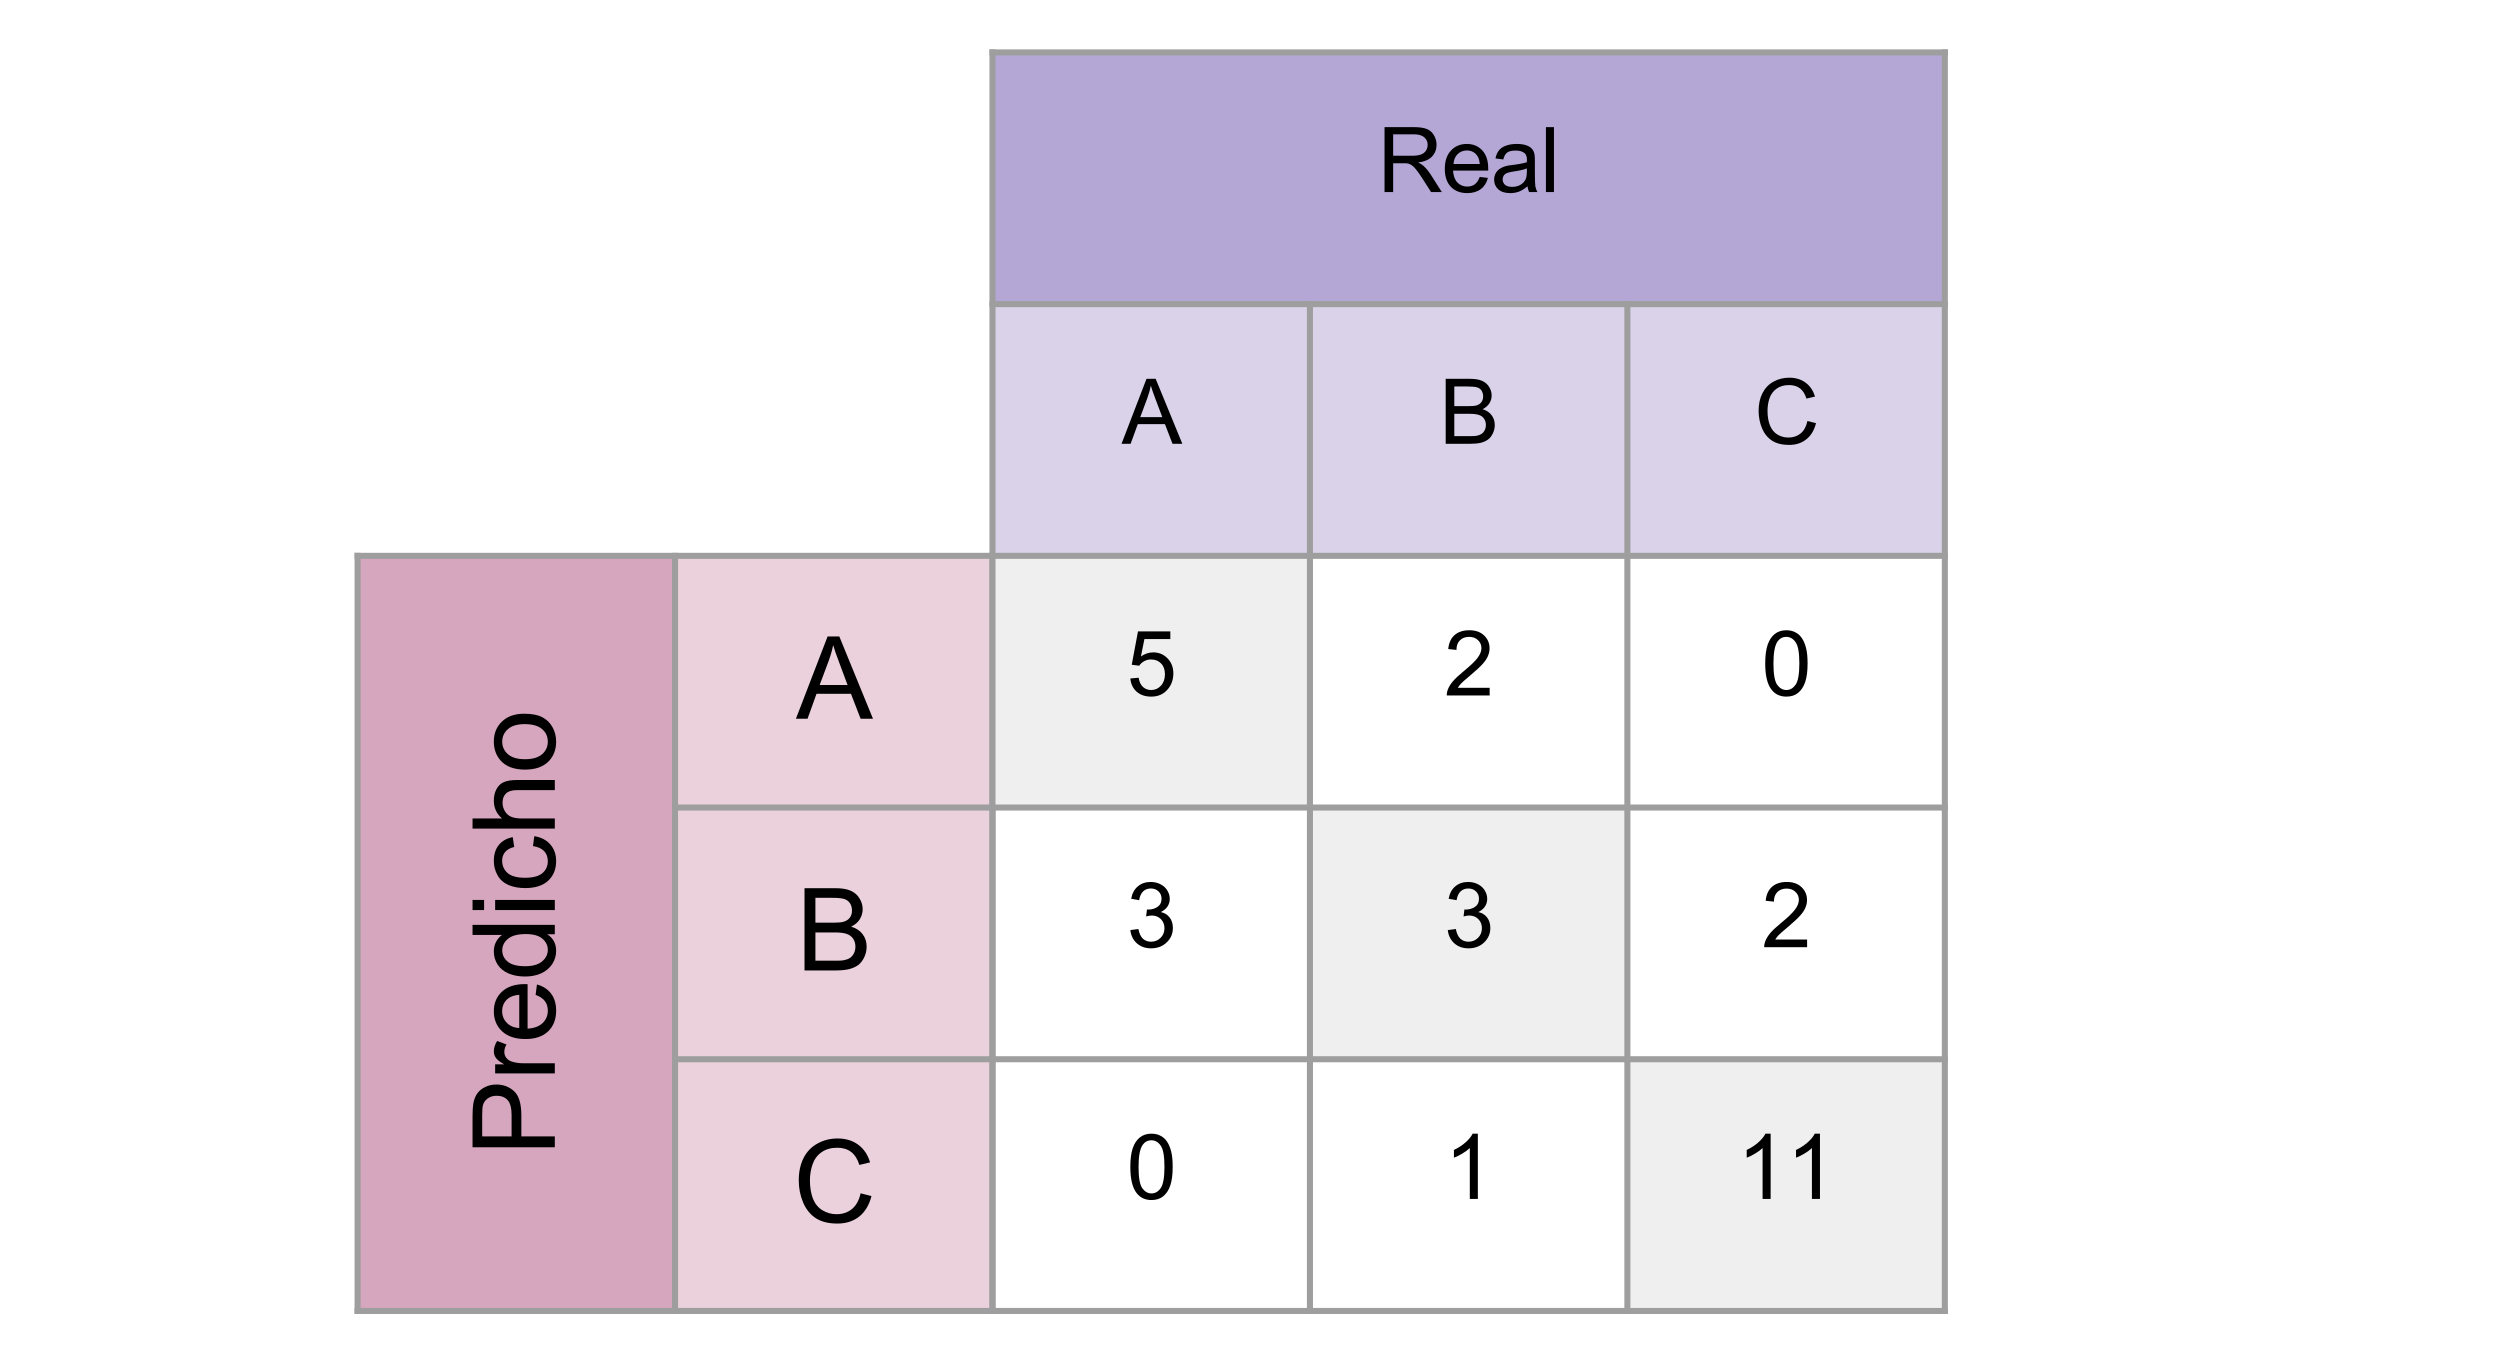
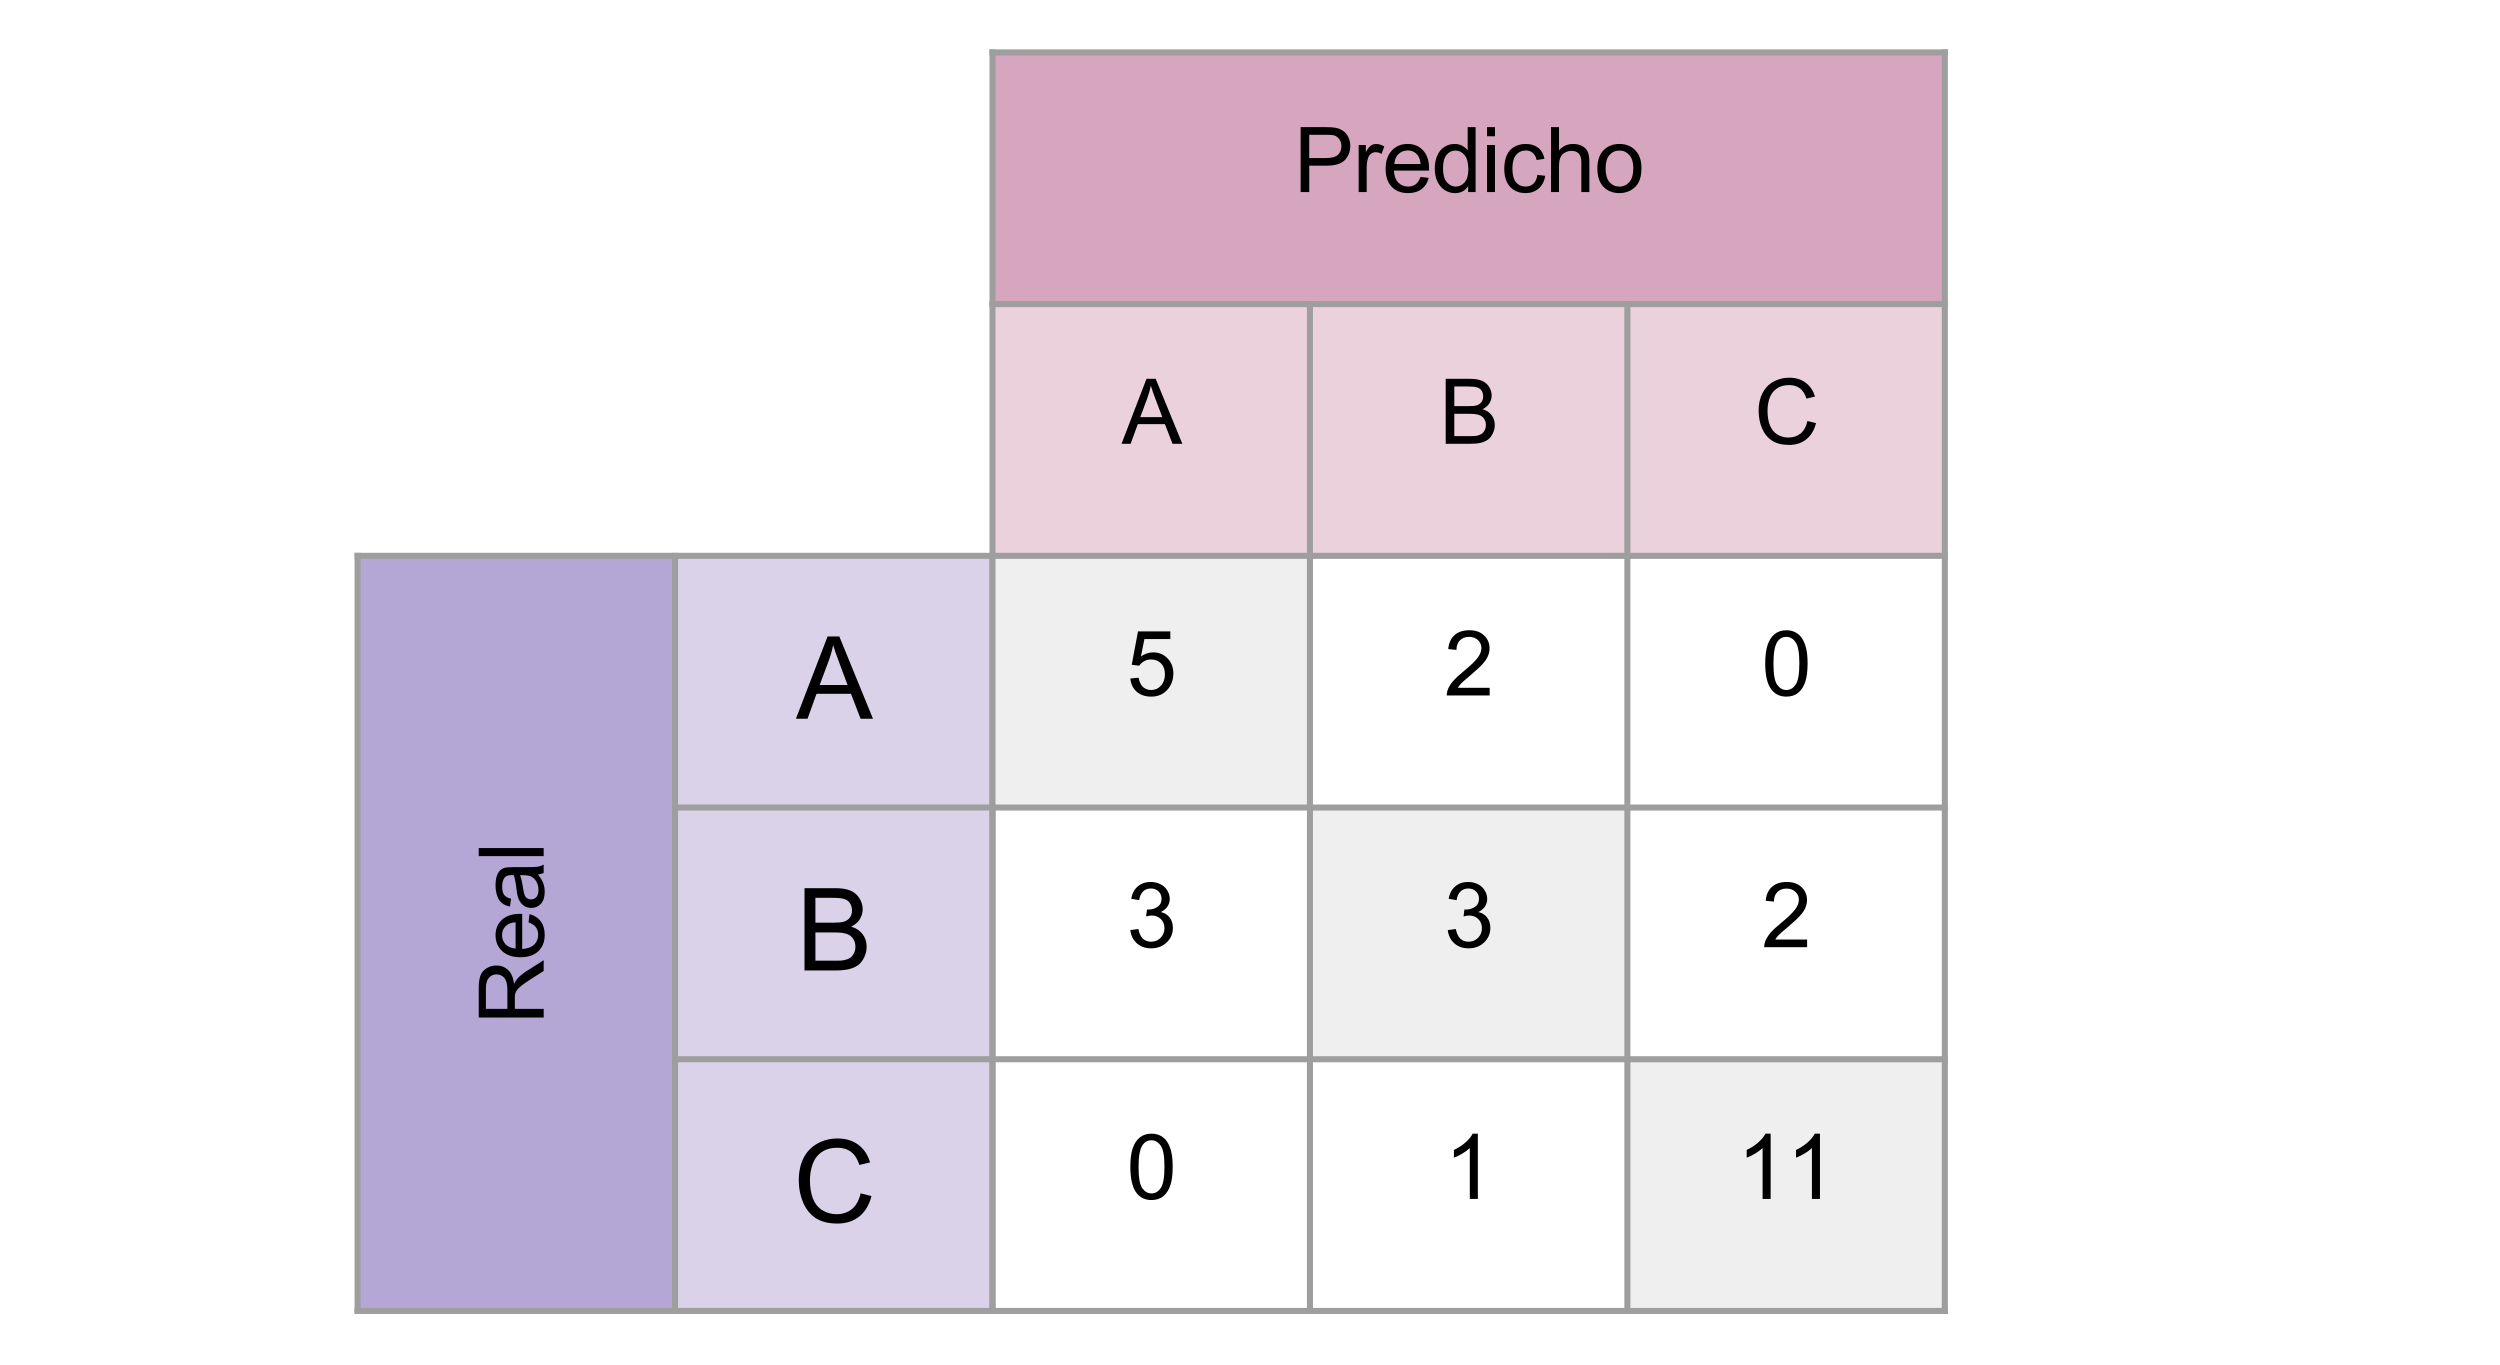
<svg xmlns="http://www.w3.org/2000/svg" version="1.1" viewBox="0.0 0.0 413.134 225.499" fill="none" stroke="none" stroke-linecap="square" stroke-miterlimit="10">
  <clipPath id="p.0">
    <path d="m0 0l413.134 0l0 225.499l-413.134 0l0 -225.499z" clip-rule="nonzero" />
  </clipPath>
  <g clip-path="url(#p.0)">
    <path fill="#000000" fill-opacity="0.0" d="m0 0l413.134 0l0 225.499l-413.134 0z" fill-rule="evenodd" />
-     <path shape-rendering="crispEdges" fill="#d5a6bd" d="m59.093 91.853l52.459 0l0 124.787l-52.459 0l0 -124.787z" fill-rule="nonzero" />
-     <path shape-rendering="crispEdges" fill="#ead1dc" d="m111.552 91.853l52.459 0l0 41.596l-52.459 0l0 -41.596z" fill-rule="nonzero" />
-     <path shape-rendering="crispEdges" fill="#ead1dc" d="m111.552 133.449l52.459 0l0 41.596l-52.459 0l0 -41.596z" fill-rule="nonzero" />
-     <path shape-rendering="crispEdges" fill="#ead1dc" d="m111.552 175.045l52.459 0l0 41.596l-52.459 0l0 -41.596z" fill-rule="nonzero" />
+     <path shape-rendering="crispEdges" fill="#b4a7d6" d="m59.093 91.853l52.459 0l0 124.787l-52.459 0l0 -124.787z" fill-rule="nonzero" />
+     <path shape-rendering="crispEdges" fill="#d9d2e9" d="m111.552 91.853l52.459 0l0 41.596l-52.459 0l0 -41.596z" fill-rule="nonzero" />
+     <path shape-rendering="crispEdges" fill="#d9d2e9" d="m111.552 133.449l52.459 0l0 41.596l-52.459 0l0 -41.596z" fill-rule="nonzero" />
+     <path shape-rendering="crispEdges" fill="#d9d2e9" d="m111.552 175.045l52.459 0l0 41.596l-52.459 0l0 -41.596z" fill-rule="nonzero" />
    <path stroke="#9e9e9e" stroke-width="1.0" stroke-linecap="butt" d="m59.093 91.354l0 125.785" fill-rule="nonzero" />
    <path stroke="#9e9e9e" stroke-width="1.0" stroke-linecap="butt" d="m111.552 91.354l0 125.785" fill-rule="nonzero" />
    <path stroke="#9e9e9e" stroke-width="1.0" stroke-linecap="butt" d="m164.012 91.354l0 125.785" fill-rule="nonzero" />
    <path stroke="#9e9e9e" stroke-width="1.0" stroke-linecap="butt" d="m58.594 91.853l105.916 0" fill-rule="nonzero" />
    <path stroke="#9e9e9e" stroke-width="1.0" stroke-linecap="butt" d="m111.054 133.449l53.457 0" fill-rule="nonzero" />
    <path stroke="#9e9e9e" stroke-width="1.0" stroke-linecap="butt" d="m111.054 175.045l53.457 0" fill-rule="nonzero" />
    <path stroke="#9e9e9e" stroke-width="1.0" stroke-linecap="butt" d="m58.594 216.64l105.916 0" fill-rule="nonzero" />
    <path fill="#000000" d="m131.529 118.773l5.234 -13.594l1.938 0l5.562 13.594l-2.047 0l-1.594 -4.125l-5.688 0l-1.484 4.125l-1.922 0zm3.922 -5.578l4.609 0l-1.406 -3.781q-0.656 -1.703 -0.969 -2.812q-0.266 1.312 -0.734 2.594l-1.5 4.0z" fill-rule="nonzero" />
    <path fill="#000000" d="m132.951 160.369l0 -13.594l5.109 0q1.547 0 2.484 0.406q0.953 0.406 1.484 1.266q0.531 0.859 0.531 1.797q0 0.875 -0.469 1.656q-0.469 0.766 -1.438 1.234q1.234 0.359 1.891 1.234q0.672 0.875 0.672 2.062q0 0.953 -0.406 1.781q-0.391 0.812 -0.984 1.266q-0.594 0.438 -1.5 0.672q-0.891 0.219 -2.188 0.219l-5.188 0zm1.797 -7.891l2.938 0q1.203 0 1.719 -0.156q0.688 -0.203 1.031 -0.672q0.359 -0.469 0.359 -1.188q0 -0.672 -0.328 -1.188q-0.328 -0.516 -0.938 -0.703q-0.594 -0.203 -2.062 -0.203l-2.719 0l0 4.109zm0 6.281l3.391 0q0.875 0 1.219 -0.062q0.625 -0.109 1.047 -0.359q0.422 -0.266 0.688 -0.766q0.266 -0.5 0.266 -1.141q0 -0.766 -0.391 -1.328q-0.391 -0.562 -1.078 -0.781q-0.688 -0.234 -1.984 -0.234l-3.156 0l0 4.672z" fill-rule="nonzero" />
    <path fill="#000000" d="m142.218 197.199l1.797 0.453q-0.562 2.219 -2.031 3.391q-1.469 1.156 -3.594 1.156q-2.203 0 -3.578 -0.891q-1.375 -0.906 -2.094 -2.594q-0.719 -1.703 -0.719 -3.656q0 -2.125 0.797 -3.703q0.812 -1.578 2.312 -2.391q1.5 -0.828 3.297 -0.828q2.047 0 3.438 1.047q1.391 1.031 1.938 2.906l-1.766 0.422q-0.469 -1.484 -1.375 -2.156q-0.906 -0.688 -2.266 -0.688q-1.562 0 -2.625 0.75q-1.047 0.75 -1.484 2.031q-0.422 1.266 -0.422 2.609q0 1.734 0.5 3.031q0.516 1.281 1.578 1.922q1.078 0.641 2.312 0.641q1.516 0 2.562 -0.859q1.047 -0.875 1.422 -2.594z" fill-rule="nonzero" />
-     <path shape-rendering="crispEdges" fill="#b4a7d6" d="m164.012 8.661l157.378 0l0 41.596l-157.378 0l0 -41.596z" fill-rule="nonzero" />
-     <path shape-rendering="crispEdges" fill="#d9d2e9" d="m164.012 50.257l52.459 0l0 41.596l-52.459 0l0 -41.596z" fill-rule="nonzero" />
-     <path shape-rendering="crispEdges" fill="#d9d2e9" d="m216.471 50.257l52.459 0l0 41.596l-52.459 0l0 -41.596z" fill-rule="nonzero" />
-     <path shape-rendering="crispEdges" fill="#d9d2e9" d="m268.93 50.257l52.459 0l0 41.596l-52.459 0l0 -41.596z" fill-rule="nonzero" />
+     <path shape-rendering="crispEdges" fill="#d5a6bd" d="m164.012 8.661l157.378 0l0 41.596l-157.378 0l0 -41.596z" fill-rule="nonzero" />
+     <path shape-rendering="crispEdges" fill="#ead1dc" d="m164.012 50.257l52.459 0l0 41.596l-52.459 0l0 -41.596z" fill-rule="nonzero" />
+     <path shape-rendering="crispEdges" fill="#ead1dc" d="m216.471 50.257l52.459 0l0 41.596l-52.459 0l0 -41.596z" fill-rule="nonzero" />
+     <path shape-rendering="crispEdges" fill="#ead1dc" d="m268.93 50.257l52.459 0l0 41.596l-52.459 0l0 -41.596z" fill-rule="nonzero" />
    <path shape-rendering="crispEdges" fill="#efefef" d="m164.012 91.853l52.459 0l0 41.596l-52.459 0l0 -41.596z" fill-rule="nonzero" />
    <path shape-rendering="crispEdges" fill="#efefef" d="m216.471 133.449l52.459 0l0 41.596l-52.459 0l0 -41.596z" fill-rule="nonzero" />
    <path shape-rendering="crispEdges" fill="#efefef" d="m268.93 175.045l52.459 0l0 41.596l-52.459 0l0 -41.596z" fill-rule="nonzero" />
    <path stroke="#9e9e9e" stroke-width="1.0" stroke-linecap="butt" d="m164.012 8.163l0 208.976" fill-rule="nonzero" />
    <path stroke="#9e9e9e" stroke-width="1.0" stroke-linecap="butt" d="m216.471 49.759l0 167.381" fill-rule="nonzero" />
    <path stroke="#9e9e9e" stroke-width="1.0" stroke-linecap="butt" d="m268.93 49.759l0 167.381" fill-rule="nonzero" />
    <path stroke="#9e9e9e" stroke-width="1.0" stroke-linecap="butt" d="m321.39 8.163l0 208.976" fill-rule="nonzero" />
    <path stroke="#9e9e9e" stroke-width="1.0" stroke-linecap="butt" d="m163.513 8.661l158.375 0" fill-rule="nonzero" />
    <path stroke="#9e9e9e" stroke-width="1.0" stroke-linecap="butt" d="m163.513 50.257l158.375 0" fill-rule="nonzero" />
    <path stroke="#9e9e9e" stroke-width="1.0" stroke-linecap="butt" d="m163.513 91.853l158.375 0" fill-rule="nonzero" />
    <path stroke="#9e9e9e" stroke-width="1.0" stroke-linecap="butt" d="m163.513 133.449l158.375 0" fill-rule="nonzero" />
    <path stroke="#9e9e9e" stroke-width="1.0" stroke-linecap="butt" d="m163.513 175.045l158.375 0" fill-rule="nonzero" />
    <path stroke="#9e9e9e" stroke-width="1.0" stroke-linecap="butt" d="m163.513 216.64l158.375 0" fill-rule="nonzero" />
-     <path fill="#000000" d="m228.801 31.741l0 -10.734l4.766 0q1.438 0 2.188 0.297q0.75 0.281 1.188 1.016q0.453 0.734 0.453 1.609q0 1.141 -0.75 1.938q-0.734 0.781 -2.281 0.984q0.562 0.281 0.859 0.547q0.625 0.562 1.188 1.422l1.859 2.922l-1.781 0l-1.422 -2.234q-0.625 -0.969 -1.031 -1.469q-0.406 -0.516 -0.719 -0.719q-0.312 -0.219 -0.641 -0.297q-0.25 -0.047 -0.797 -0.047l-1.656 0l0 4.766l-1.422 0zm1.422 -6.0l3.062 0q0.969 0 1.516 -0.203q0.562 -0.203 0.844 -0.641q0.281 -0.438 0.281 -0.969q0 -0.75 -0.562 -1.234q-0.547 -0.5 -1.734 -0.5l-3.406 0l0 3.547zm14.303 3.5l1.359 0.156q-0.312 1.203 -1.188 1.859q-0.875 0.656 -2.234 0.656q-1.703 0 -2.703 -1.047q-1.0 -1.047 -1.0 -2.953q0 -1.953 1.016 -3.031q1.016 -1.094 2.625 -1.094q1.562 0 2.547 1.062q0.984 1.062 0.984 2.984q0 0.125 0 0.359l-5.812 0q0.078 1.281 0.719 1.969q0.656 0.672 1.641 0.672q0.719 0 1.234 -0.375q0.516 -0.391 0.812 -1.219zm-4.328 -2.141l4.344 0q-0.094 -0.984 -0.5 -1.469q-0.625 -0.766 -1.625 -0.766q-0.922 0 -1.547 0.609q-0.609 0.609 -0.672 1.625zm12.229 3.688q-0.734 0.609 -1.406 0.875q-0.672 0.25 -1.453 0.25q-1.281 0 -1.969 -0.625q-0.688 -0.625 -0.688 -1.594q0 -0.578 0.25 -1.047q0.266 -0.469 0.688 -0.75q0.422 -0.297 0.953 -0.438q0.375 -0.109 1.172 -0.203q1.594 -0.188 2.344 -0.453q0.016 -0.266 0.016 -0.344q0 -0.812 -0.375 -1.141q-0.516 -0.438 -1.5 -0.438q-0.938 0 -1.391 0.328q-0.438 0.312 -0.641 1.141l-1.297 -0.172q0.172 -0.828 0.578 -1.328q0.406 -0.516 1.172 -0.781q0.766 -0.281 1.766 -0.281q1.0 0 1.609 0.234q0.625 0.234 0.922 0.594q0.297 0.344 0.406 0.891q0.062 0.344 0.062 1.219l0 1.75q0 1.844 0.078 2.328q0.094 0.484 0.344 0.938l-1.375 0q-0.203 -0.406 -0.266 -0.953zm-0.109 -2.953q-0.719 0.297 -2.156 0.5q-0.812 0.125 -1.156 0.266q-0.328 0.141 -0.516 0.422q-0.172 0.281 -0.172 0.625q0 0.531 0.391 0.891q0.406 0.344 1.172 0.344q0.766 0 1.359 -0.328q0.594 -0.344 0.875 -0.922q0.203 -0.438 0.203 -1.312l0 -0.484zm3.151 3.906l0 -10.734l1.328 0l0 10.734l-1.328 0z" fill-rule="nonzero" />
+     <path fill="#000000" d="m214.935 31.741l0 -10.734l4.047 0q1.078 0 1.641 0.094q0.781 0.141 1.312 0.516q0.547 0.359 0.875 1.031q0.328 0.656 0.328 1.469q0 1.359 -0.875 2.312q-0.875 0.953 -3.156 0.953l-2.75 0l0 4.359l-1.422 0zm1.422 -5.625l2.781 0q1.375 0 1.953 -0.516q0.578 -0.516 0.578 -1.453q0 -0.672 -0.344 -1.141q-0.344 -0.484 -0.891 -0.641q-0.359 -0.094 -1.328 -0.094l-2.75 0l0 3.844zm8.166 5.625l0 -7.781l1.188 0l0 1.188q0.453 -0.828 0.844 -1.094q0.391 -0.266 0.844 -0.266q0.672 0 1.359 0.422l-0.453 1.219q-0.484 -0.281 -0.969 -0.281q-0.438 0 -0.781 0.266q-0.344 0.25 -0.484 0.719q-0.219 0.703 -0.219 1.531l0 4.078l-1.328 0zm10.224 -2.5l1.359 0.156q-0.312 1.203 -1.188 1.859q-0.875 0.656 -2.234 0.656q-1.703 0 -2.703 -1.047q-1.0 -1.047 -1.0 -2.953q0 -1.953 1.016 -3.031q1.016 -1.094 2.625 -1.094q1.562 0 2.547 1.062q0.984 1.062 0.984 2.984q0 0.125 0 0.359l-5.812 0q0.078 1.281 0.719 1.969q0.656 0.672 1.641 0.672q0.719 0 1.234 -0.375q0.516 -0.391 0.812 -1.219zm-4.328 -2.141l4.344 0q-0.094 -0.984 -0.5 -1.469q-0.625 -0.766 -1.625 -0.766q-0.922 0 -1.547 0.609q-0.609 0.609 -0.672 1.625zm12.198 4.641l0 -0.984q-0.734 1.156 -2.172 1.156q-0.922 0 -1.703 -0.5q-0.781 -0.516 -1.219 -1.438q-0.422 -0.922 -0.422 -2.109q0 -1.172 0.391 -2.109q0.391 -0.953 1.156 -1.453q0.781 -0.516 1.734 -0.516q0.703 0 1.25 0.297q0.562 0.297 0.906 0.766l0 -3.844l1.312 0l0 10.734l-1.234 0zm-4.156 -3.875q0 1.484 0.625 2.234q0.625 0.734 1.484 0.734q0.859 0 1.469 -0.703q0.609 -0.719 0.609 -2.156q0 -1.609 -0.625 -2.344q-0.609 -0.75 -1.516 -0.75q-0.875 0 -1.469 0.719q-0.578 0.719 -0.578 2.266zm7.276 -5.344l0 -1.516l1.312 0l0 1.516l-1.312 0zm0 9.219l0 -7.781l1.312 0l0 7.781l-1.312 0zm8.319 -2.844l1.297 0.156q-0.203 1.344 -1.094 2.109q-0.875 0.75 -2.141 0.75q-1.594 0 -2.562 -1.031q-0.969 -1.047 -0.969 -3.0q0 -1.266 0.406 -2.203q0.422 -0.953 1.266 -1.422q0.859 -0.469 1.859 -0.469q1.266 0 2.078 0.641q0.812 0.641 1.031 1.812l-1.281 0.203q-0.188 -0.781 -0.656 -1.172q-0.453 -0.406 -1.109 -0.406q-1.0 0 -1.625 0.719q-0.625 0.719 -0.625 2.266q0 1.562 0.594 2.281q0.609 0.703 1.578 0.703q0.781 0 1.297 -0.469q0.516 -0.484 0.656 -1.469zm2.25 2.844l0 -10.734l1.328 0l0 3.844q0.922 -1.062 2.328 -1.062q0.859 0 1.5 0.344q0.641 0.344 0.906 0.938q0.281 0.594 0.281 1.75l0 4.922l-1.328 0l0 -4.922q0 -1.0 -0.422 -1.438q-0.422 -0.453 -1.219 -0.453q-0.578 0 -1.094 0.297q-0.516 0.297 -0.734 0.828q-0.219 0.516 -0.219 1.438l0 4.25l-1.328 0zm7.667 -3.891q0 -2.156 1.203 -3.203q1.0 -0.859 2.438 -0.859q1.609 0 2.625 1.047q1.016 1.047 1.016 2.906q0 1.5 -0.453 2.359q-0.438 0.859 -1.312 1.344q-0.859 0.469 -1.875 0.469q-1.625 0 -2.641 -1.047q-1.0 -1.047 -1.0 -3.016zm1.359 0q0 1.5 0.641 2.25q0.656 0.734 1.641 0.734q0.984 0 1.641 -0.75q0.656 -0.75 0.656 -2.281q0 -1.438 -0.656 -2.172q-0.656 -0.75 -1.641 -0.75q-0.984 0 -1.641 0.734q-0.641 0.734 -0.641 2.234z" fill-rule="nonzero" />
    <path fill="#000000" d="m185.338 73.337l4.125 -10.734l1.516 0l4.406 10.734l-1.625 0l-1.25 -3.25l-4.484 0l-1.188 3.25l-1.5 0zm3.094 -4.406l3.641 0l-1.125 -2.984q-0.516 -1.344 -0.766 -2.219q-0.203 1.031 -0.578 2.047l-1.172 3.156z" fill-rule="nonzero" />
    <path fill="#000000" d="m238.907 73.337l0 -10.734l4.031 0q1.234 0 1.969 0.328q0.75 0.328 1.172 1.0q0.422 0.672 0.422 1.422q0 0.688 -0.375 1.297q-0.375 0.594 -1.125 0.969q0.969 0.297 1.484 0.984q0.531 0.688 0.531 1.625q0 0.75 -0.328 1.406q-0.312 0.641 -0.781 1.0q-0.469 0.344 -1.172 0.531q-0.703 0.172 -1.734 0.172l-4.094 0zm1.422 -6.219l2.328 0q0.938 0 1.359 -0.125q0.531 -0.172 0.797 -0.547q0.281 -0.375 0.281 -0.938q0 -0.531 -0.25 -0.938q-0.25 -0.406 -0.734 -0.547q-0.469 -0.156 -1.625 -0.156l-2.156 0l0 3.25zm0 4.953l2.672 0q0.688 0 0.969 -0.047q0.5 -0.094 0.828 -0.297q0.328 -0.203 0.531 -0.594q0.219 -0.391 0.219 -0.906q0 -0.609 -0.312 -1.047q-0.297 -0.438 -0.844 -0.609q-0.547 -0.188 -1.578 -0.188l-2.484 0l0 3.688z" fill-rule="nonzero" />
    <path fill="#000000" d="m298.68 69.572l1.422 0.359q-0.438 1.75 -1.609 2.672q-1.156 0.922 -2.828 0.922q-1.734 0 -2.828 -0.703q-1.094 -0.719 -1.656 -2.047q-0.562 -1.344 -0.562 -2.891q0 -1.672 0.641 -2.922q0.641 -1.25 1.812 -1.891q1.188 -0.656 2.609 -0.656q1.609 0 2.703 0.828q1.109 0.812 1.547 2.297l-1.406 0.328q-0.375 -1.172 -1.094 -1.703q-0.703 -0.531 -1.781 -0.531q-1.234 0 -2.062 0.594q-0.828 0.594 -1.172 1.594q-0.328 1.0 -0.328 2.062q0 1.359 0.391 2.391q0.406 1.016 1.234 1.531q0.844 0.5 1.828 0.5q1.203 0 2.031 -0.688q0.828 -0.688 1.109 -2.047z" fill-rule="nonzero" />
    <path fill="#000000" d="m186.791 112.121l1.375 -0.125q0.156 1.016 0.719 1.531q0.562 0.5 1.359 0.5q0.953 0 1.609 -0.719q0.656 -0.719 0.656 -1.891q0 -1.141 -0.641 -1.781q-0.625 -0.656 -1.656 -0.656q-0.641 0 -1.156 0.297q-0.5 0.281 -0.797 0.734l-1.234 -0.156l1.031 -5.516l5.344 0l0 1.266l-4.281 0l-0.578 2.875q0.969 -0.672 2.031 -0.672q1.406 0 2.359 0.984q0.969 0.969 0.969 2.5q0 1.453 -0.844 2.516q-1.031 1.312 -2.812 1.312q-1.469 0 -2.406 -0.812q-0.922 -0.828 -1.047 -2.188z" fill-rule="nonzero" />
    <path fill="#000000" d="m246.172 113.667l0 1.266l-7.094 0q-0.016 -0.469 0.156 -0.922q0.266 -0.719 0.859 -1.422q0.609 -0.703 1.734 -1.625q1.75 -1.438 2.359 -2.266q0.625 -0.844 0.625 -1.594q0 -0.781 -0.562 -1.312q-0.562 -0.547 -1.469 -0.547q-0.953 0 -1.531 0.578q-0.562 0.562 -0.562 1.578l-1.359 -0.141q0.141 -1.516 1.047 -2.312q0.906 -0.797 2.438 -0.797q1.547 0 2.438 0.859q0.906 0.859 0.906 2.125q0 0.641 -0.266 1.266q-0.25 0.625 -0.875 1.312q-0.609 0.688 -2.031 1.891q-1.188 0.984 -1.531 1.344q-0.328 0.359 -0.547 0.719l5.266 0z" fill-rule="nonzero" />
    <path fill="#000000" d="m291.71 109.636q0 -1.906 0.391 -3.062q0.391 -1.156 1.156 -1.781q0.781 -0.641 1.953 -0.641q0.859 0 1.516 0.359q0.656 0.344 1.078 1.0q0.422 0.641 0.656 1.594q0.25 0.938 0.25 2.531q0 1.891 -0.391 3.062q-0.391 1.156 -1.172 1.797q-0.766 0.625 -1.938 0.625q-1.547 0 -2.438 -1.125q-1.062 -1.328 -1.062 -4.359zm1.359 0q0 2.641 0.609 3.516q0.625 0.875 1.531 0.875q0.906 0 1.516 -0.875q0.625 -0.875 0.625 -3.516q0 -2.656 -0.625 -3.516q-0.609 -0.875 -1.531 -0.875q-0.906 0 -1.453 0.766q-0.672 0.984 -0.672 3.625z" fill-rule="nonzero" />
    <path fill="#000000" d="m186.791 153.701l1.328 -0.188q0.219 1.125 0.766 1.625q0.547 0.484 1.328 0.484q0.938 0 1.578 -0.641q0.641 -0.641 0.641 -1.594q0 -0.906 -0.594 -1.5q-0.594 -0.594 -1.516 -0.594q-0.375 0 -0.922 0.156l0.141 -1.156q0.141 0.016 0.219 0.016q0.844 0 1.516 -0.438q0.672 -0.453 0.672 -1.359q0 -0.734 -0.5 -1.203q-0.484 -0.484 -1.266 -0.484q-0.766 0 -1.281 0.484q-0.5 0.484 -0.656 1.453l-1.312 -0.234q0.234 -1.328 1.094 -2.047q0.859 -0.734 2.125 -0.734q0.891 0 1.625 0.375q0.734 0.375 1.125 1.031q0.406 0.656 0.406 1.391q0 0.688 -0.375 1.266q-0.375 0.562 -1.109 0.906q0.953 0.219 1.469 0.906q0.531 0.688 0.531 1.734q0 1.406 -1.031 2.391q-1.016 0.969 -2.578 0.969q-1.422 0 -2.359 -0.844q-0.922 -0.844 -1.062 -2.172z" fill-rule="nonzero" />
    <path fill="#000000" d="m239.25 153.701l1.328 -0.188q0.219 1.125 0.766 1.625q0.547 0.484 1.328 0.484q0.938 0 1.578 -0.641q0.641 -0.641 0.641 -1.594q0 -0.906 -0.594 -1.5q-0.594 -0.594 -1.516 -0.594q-0.375 0 -0.922 0.156l0.141 -1.156q0.141 0.016 0.219 0.016q0.844 0 1.516 -0.438q0.672 -0.453 0.672 -1.359q0 -0.734 -0.5 -1.203q-0.484 -0.484 -1.266 -0.484q-0.766 0 -1.281 0.484q-0.5 0.484 -0.656 1.453l-1.312 -0.234q0.234 -1.328 1.094 -2.047q0.859 -0.734 2.125 -0.734q0.891 0 1.625 0.375q0.734 0.375 1.125 1.031q0.406 0.656 0.406 1.391q0 0.688 -0.375 1.266q-0.375 0.562 -1.109 0.906q0.953 0.219 1.469 0.906q0.531 0.688 0.531 1.734q0 1.406 -1.031 2.391q-1.016 0.969 -2.578 0.969q-1.422 0 -2.359 -0.844q-0.922 -0.844 -1.062 -2.172z" fill-rule="nonzero" />
    <path fill="#000000" d="m298.631 155.263l0 1.266l-7.094 0q-0.016 -0.469 0.156 -0.922q0.266 -0.719 0.859 -1.422q0.609 -0.703 1.734 -1.625q1.75 -1.438 2.359 -2.266q0.625 -0.844 0.625 -1.594q0 -0.781 -0.562 -1.312q-0.562 -0.547 -1.469 -0.547q-0.953 0 -1.531 0.578q-0.562 0.562 -0.562 1.578l-1.359 -0.141q0.141 -1.516 1.047 -2.312q0.906 -0.797 2.438 -0.797q1.547 0 2.438 0.859q0.906 0.859 0.906 2.125q0 0.641 -0.266 1.266q-0.25 0.625 -0.875 1.312q-0.609 0.688 -2.031 1.891q-1.188 0.984 -1.531 1.344q-0.328 0.359 -0.547 0.719l5.266 0z" fill-rule="nonzero" />
    <path fill="#000000" d="m186.791 192.828q0 -1.906 0.391 -3.062q0.391 -1.156 1.156 -1.781q0.781 -0.641 1.953 -0.641q0.859 0 1.516 0.359q0.656 0.344 1.078 1.0q0.422 0.641 0.656 1.594q0.25 0.938 0.25 2.531q0 1.891 -0.391 3.062q-0.391 1.156 -1.172 1.797q-0.766 0.625 -1.938 0.625q-1.547 0 -2.438 -1.125q-1.062 -1.328 -1.062 -4.359zm1.359 0q0 2.641 0.609 3.516q0.625 0.875 1.531 0.875q0.906 0 1.516 -0.875q0.625 -0.875 0.625 -3.516q0 -2.656 -0.625 -3.516q-0.609 -0.875 -1.531 -0.875q-0.906 0 -1.453 0.766q-0.672 0.984 -0.672 3.625z" fill-rule="nonzero" />
    <path fill="#000000" d="m244.219 198.125l-1.328 0l0 -8.406q-0.469 0.453 -1.25 0.922q-0.766 0.453 -1.375 0.672l0 -1.281q1.094 -0.516 1.922 -1.25q0.828 -0.734 1.172 -1.438l0.859 0l0 10.781z" fill-rule="nonzero" />
    <path fill="#000000" d="m292.603 198.125l-1.328 0l0 -8.406q-0.469 0.453 -1.25 0.922q-0.766 0.453 -1.375 0.672l0 -1.281q1.094 -0.516 1.922 -1.25q0.828 -0.734 1.172 -1.438l0.859 0l0 10.781zm8.151 0l-1.328 0l0 -8.406q-0.469 0.453 -1.25 0.922q-0.766 0.453 -1.375 0.672l0 -1.281q1.094 -0.516 1.922 -1.25q0.828 -0.734 1.172 -1.438l0.859 0l0 10.781z" fill-rule="nonzero" />
    <path fill="#000000" fill-opacity="0.0" d="m59.094 215.57l0 -122.646l51.339 0l0 122.646z" fill-rule="evenodd" />
-     <path fill="#000000" d="m91.684 189.594l-13.594 0l0 -5.125q0 -1.359 0.125 -2.078q0.172 -1.0 0.641 -1.672q0.469 -0.672 1.312 -1.078q0.844 -0.422 1.844 -0.422q1.734 0 2.938 1.109q1.203 1.094 1.203 3.984l0 3.484l5.531 0l0 1.797zm-7.141 -1.797l0 -3.516q0 -1.75 -0.641 -2.469q-0.656 -0.734 -1.828 -0.734q-0.859 0 -1.469 0.438q-0.609 0.422 -0.797 1.125q-0.125 0.453 -0.125 1.672l0 3.484l4.859 0zm7.141 -10.412l-9.859 0l0 -1.5l1.5 0q-1.047 -0.578 -1.375 -1.062q-0.344 -0.484 -0.344 -1.078q0 -0.844 0.547 -1.719l1.547 0.578q-0.359 0.609 -0.359 1.234q0 0.547 0.328 0.984q0.328 0.422 0.906 0.609q0.891 0.281 1.953 0.281l5.156 0l0 1.672zm-3.172 -12.978l0.219 -1.719q1.5 0.406 2.344 1.516q0.828 1.094 0.828 2.812q0 2.156 -1.328 3.422q-1.328 1.266 -3.734 1.266q-2.484 0 -3.859 -1.266q-1.375 -1.281 -1.375 -3.328q0 -1.984 1.344 -3.234q1.344 -1.25 3.797 -1.25q0.141 0 0.438 0.016l0 7.344q1.625 -0.094 2.484 -0.922q0.859 -0.828 0.859 -2.062q0 -0.906 -0.469 -1.547q-0.484 -0.656 -1.547 -1.047zm-2.703 5.484l0 -5.5q-1.234 0.109 -1.859 0.625q-0.969 0.797 -0.969 2.078q0 1.141 0.781 1.938q0.766 0.781 2.047 0.859zm5.875 -15.501l-1.25 0q1.469 0.938 1.469 2.75q0 1.172 -0.641 2.172q-0.656 0.984 -1.812 1.531q-1.172 0.531 -2.688 0.531q-1.469 0 -2.672 -0.484q-1.203 -0.5 -1.844 -1.469q-0.641 -0.984 -0.641 -2.203q0 -0.891 0.375 -1.578q0.375 -0.703 0.984 -1.141l-4.875 0l0 -1.656l13.594 0l0 1.547zm-4.922 5.281q1.891 0 2.828 -0.797q0.938 -0.812 0.938 -1.891q0 -1.094 -0.891 -1.859q-0.891 -0.766 -2.734 -0.766q-2.016 0 -2.953 0.781q-0.953 0.781 -0.953 1.922q0 1.109 0.906 1.859q0.906 0.75 2.859 0.75zm-6.766 -9.282l-1.906 0l0 -1.672l1.906 0l0 1.672zm11.688 0l-9.859 0l0 -1.672l9.859 0l0 1.672zm-3.609 -10.567l0.219 -1.641q1.688 0.266 2.656 1.375q0.953 1.109 0.953 2.734q0 2.016 -1.312 3.25q-1.328 1.219 -3.797 1.219q-1.594 0 -2.781 -0.516q-1.203 -0.531 -1.797 -1.609q-0.609 -1.094 -0.609 -2.359q0 -1.609 0.812 -2.625q0.812 -1.016 2.312 -1.312l0.25 1.625q-1.0 0.234 -1.5 0.828q-0.5 0.594 -0.5 1.422q0 1.266 0.906 2.062q0.906 0.781 2.859 0.781q1.984 0 2.891 -0.766q0.891 -0.766 0.891 -1.984q0 -0.984 -0.594 -1.641q-0.609 -0.656 -1.859 -0.844zm3.609 -2.891l-13.594 0l0 -1.672l4.875 0q-1.359 -1.172 -1.359 -2.953q0 -1.094 0.438 -1.891q0.422 -0.812 1.188 -1.156q0.766 -0.359 2.203 -0.359l6.25 0l0 1.672l-6.25 0q-1.25 0 -1.812 0.547q-0.578 0.547 -0.578 1.531q0 0.75 0.391 1.406q0.375 0.641 1.047 0.922q0.656 0.281 1.812 0.281l5.391 0l0 1.672zm-4.922 -9.751q-2.734 0 -4.062 -1.531q-1.094 -1.266 -1.094 -3.094q0 -2.031 1.344 -3.312q1.328 -1.297 3.672 -1.297q1.906 0 3.0 0.578q1.078 0.562 1.688 1.656q0.594 1.078 0.594 2.375q0 2.062 -1.328 3.344q-1.328 1.281 -3.812 1.281zm0 -1.719q1.891 0 2.828 -0.828q0.938 -0.828 0.938 -2.078q0 -1.25 -0.938 -2.062q-0.953 -0.828 -2.891 -0.828q-1.828 0 -2.766 0.828q-0.938 0.828 -0.938 2.062q0 1.25 0.938 2.078q0.938 0.828 2.828 0.828z" fill-rule="nonzero" />
+     <path fill="#000000" d="m89.844 168.146l-10.734 0l0 -4.766q0 -1.438 0.297 -2.188q0.281 -0.75 1.016 -1.188q0.734 -0.453 1.609 -0.453q1.141 0 1.938 0.75q0.781 0.734 0.984 2.281q0.281 -0.562 0.547 -0.859q0.562 -0.625 1.422 -1.188l2.922 -1.859l0 1.781l-2.234 1.422q-0.969 0.625 -1.469 1.031q-0.516 0.406 -0.719 0.719q-0.219 0.312 -0.297 0.641q-0.047 0.25 -0.047 0.797l0 1.656l4.766 0l0 1.422zm-6.0 -1.422l0 -3.062q0 -0.969 -0.203 -1.516q-0.203 -0.562 -0.641 -0.844q-0.438 -0.281 -0.969 -0.281q-0.75 0 -1.234 0.562q-0.5 0.547 -0.5 1.734l0 3.406l3.547 0zm3.5 -14.303l0.156 -1.359q1.203 0.312 1.859 1.188q0.656 0.875 0.656 2.234q0 1.703 -1.047 2.703q-1.047 1.0 -2.953 1.0q-1.953 0 -3.031 -1.016q-1.094 -1.016 -1.094 -2.625q0 -1.562 1.062 -2.547q1.062 -0.984 2.984 -0.984q0.125 0 0.359 0l0 5.812q1.281 -0.078 1.969 -0.719q0.672 -0.656 0.672 -1.641q0 -0.719 -0.375 -1.234q-0.391 -0.516 -1.219 -0.812zm-2.141 4.328l0 -4.344q-0.984 0.094 -1.469 0.5q-0.766 0.625 -0.766 1.625q0 0.922 0.609 1.547q0.609 0.609 1.625 0.672zm3.688 -12.229q0.609 0.734 0.875 1.406q0.25 0.672 0.25 1.453q0 1.281 -0.625 1.969q-0.625 0.688 -1.594 0.688q-0.578 0 -1.047 -0.25q-0.469 -0.266 -0.75 -0.688q-0.297 -0.422 -0.438 -0.953q-0.109 -0.375 -0.203 -1.172q-0.188 -1.594 -0.453 -2.344q-0.266 -0.016 -0.344 -0.016q-0.812 0 -1.141 0.375q-0.438 0.516 -0.438 1.5q0 0.938 0.328 1.391q0.312 0.438 1.141 0.641l-0.172 1.297q-0.828 -0.172 -1.328 -0.578q-0.516 -0.406 -0.781 -1.172q-0.281 -0.766 -0.281 -1.766q0 -1.0 0.234 -1.609q0.234 -0.625 0.594 -0.922q0.344 -0.297 0.891 -0.406q0.344 -0.062 1.219 -0.062l1.75 0q1.844 0 2.328 -0.078q0.484 -0.094 0.938 -0.344l0 1.375q-0.406 0.203 -0.953 0.266zm-2.953 0.109q0.297 0.719 0.5 2.156q0.125 0.812 0.266 1.156q0.141 0.328 0.422 0.516q0.281 0.172 0.625 0.172q0.531 0 0.891 -0.391q0.344 -0.406 0.344 -1.172q0 -0.766 -0.328 -1.359q-0.344 -0.594 -0.922 -0.875q-0.438 -0.203 -1.312 -0.203l-0.484 0zm3.906 -3.151l-10.734 0l0 -1.328l10.734 0l0 1.328z" fill-rule="nonzero" />
  </g>
</svg>
